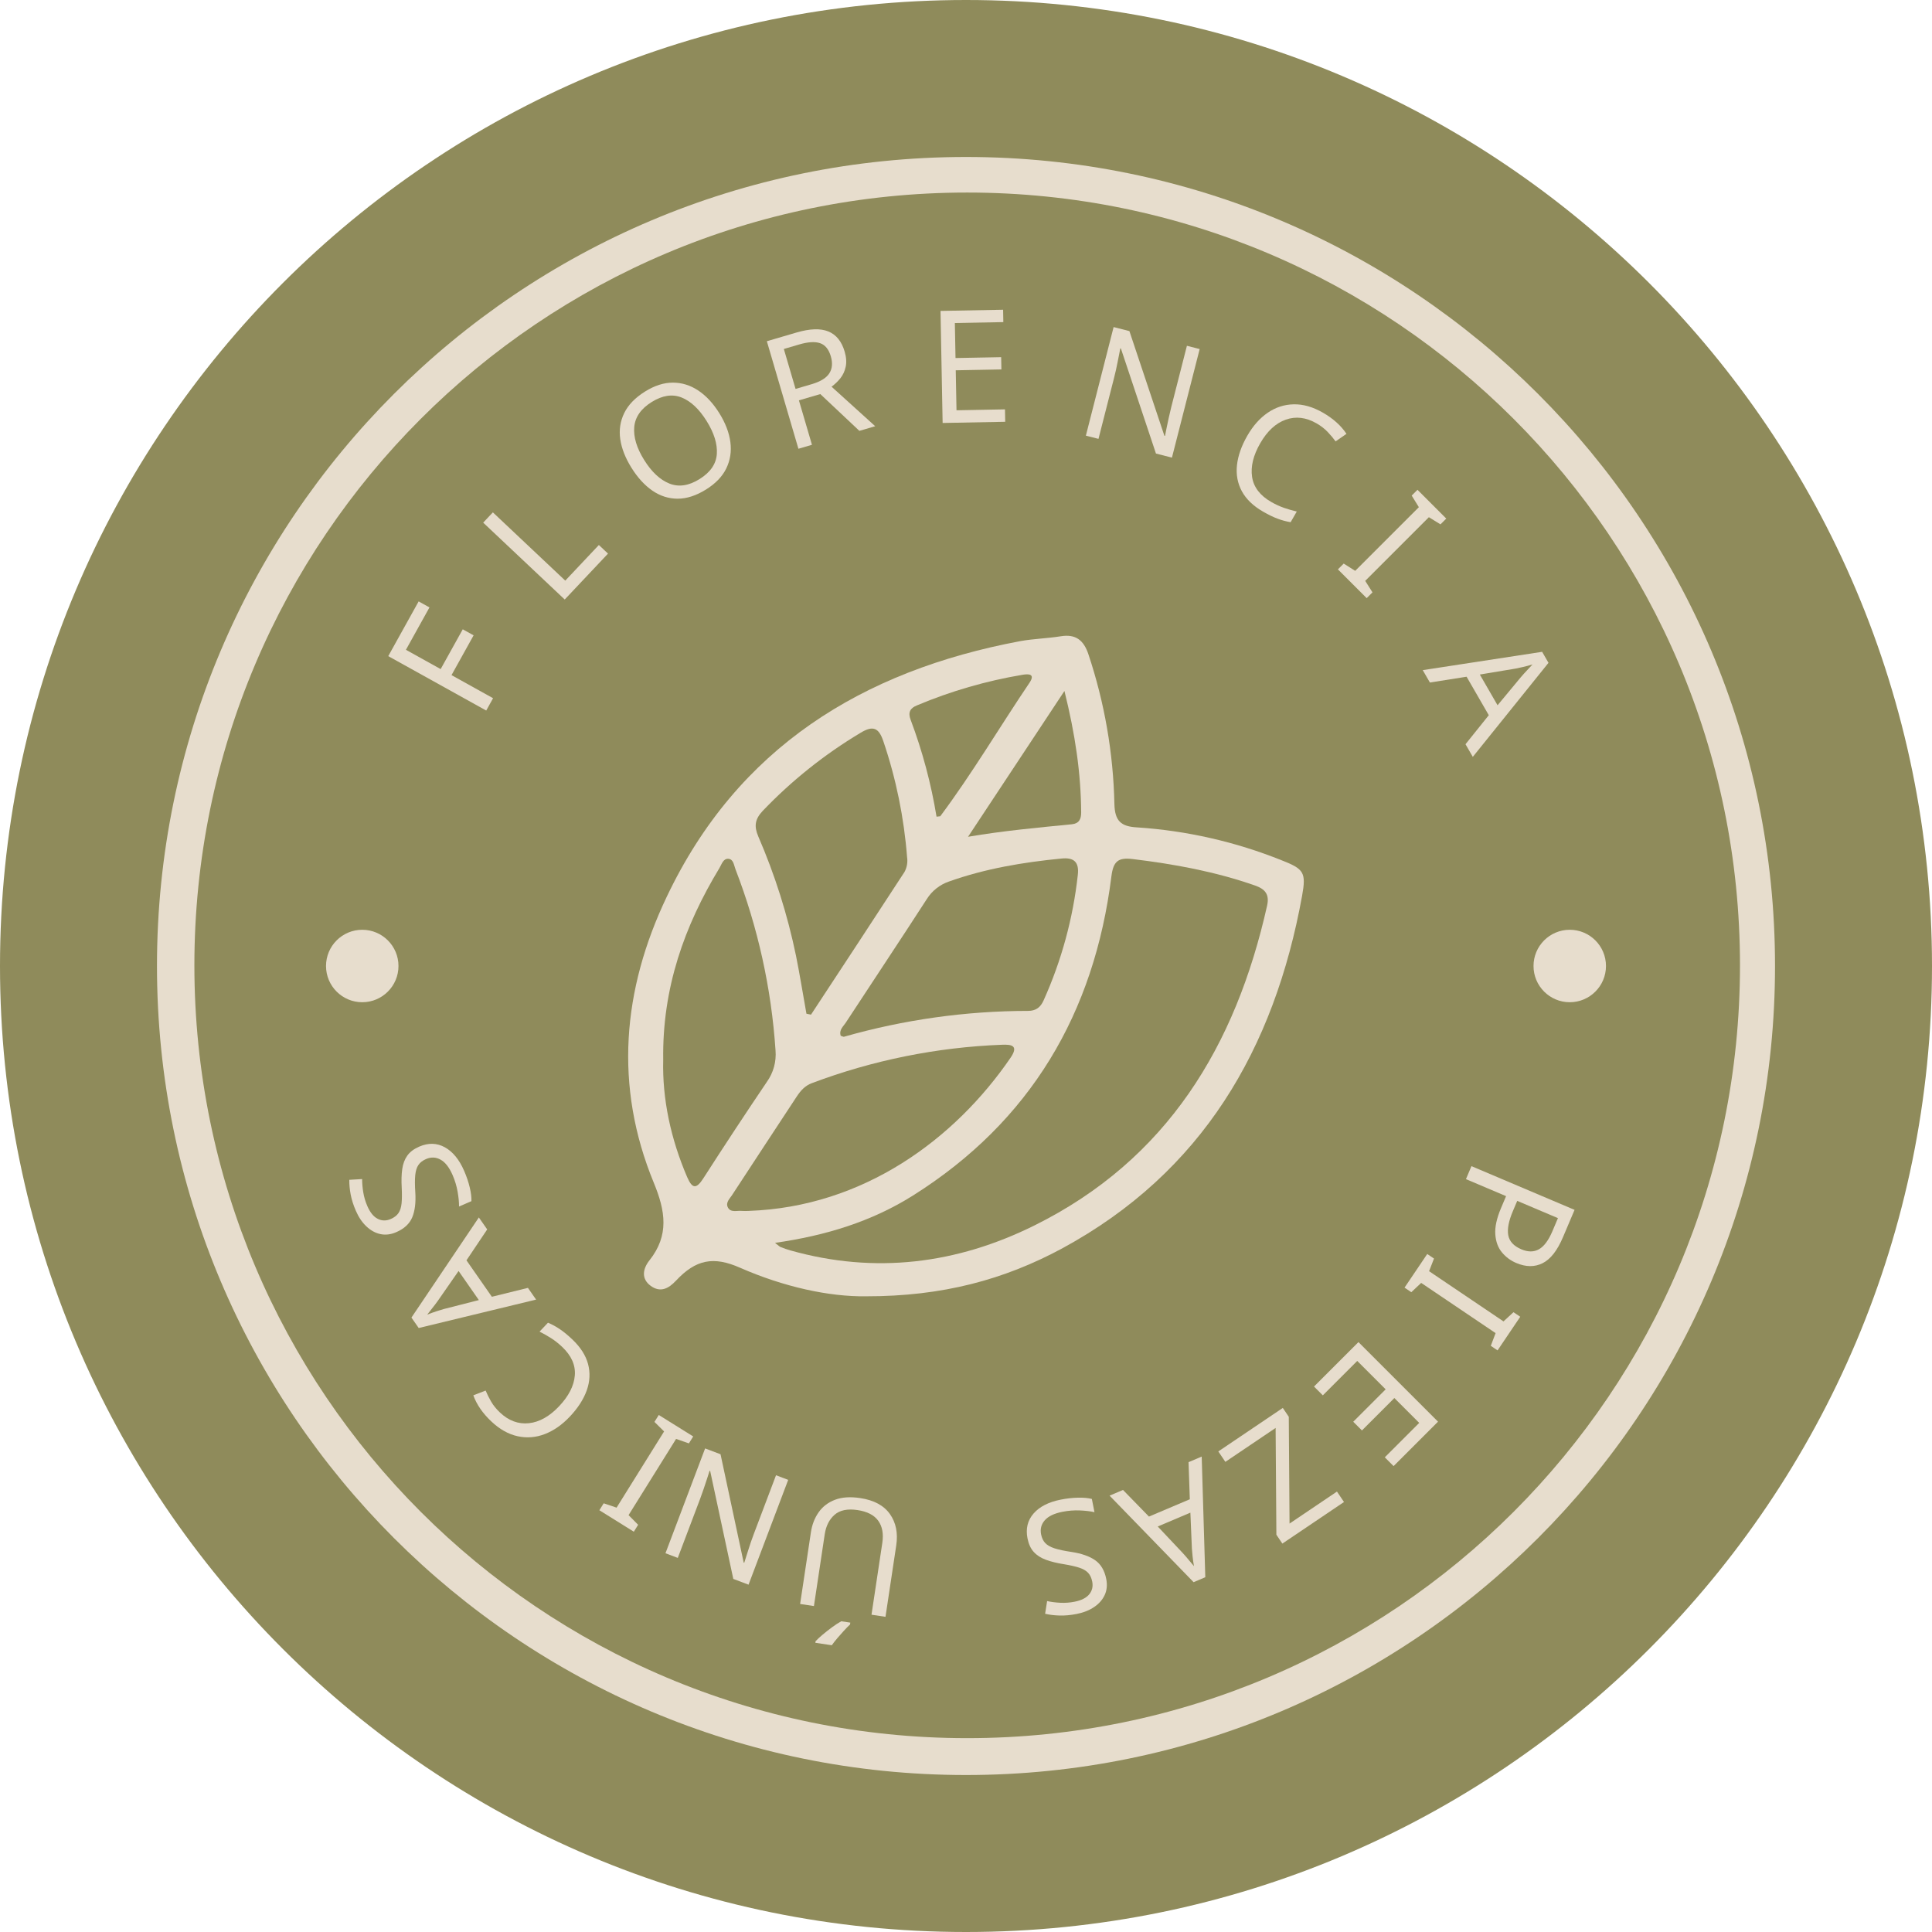
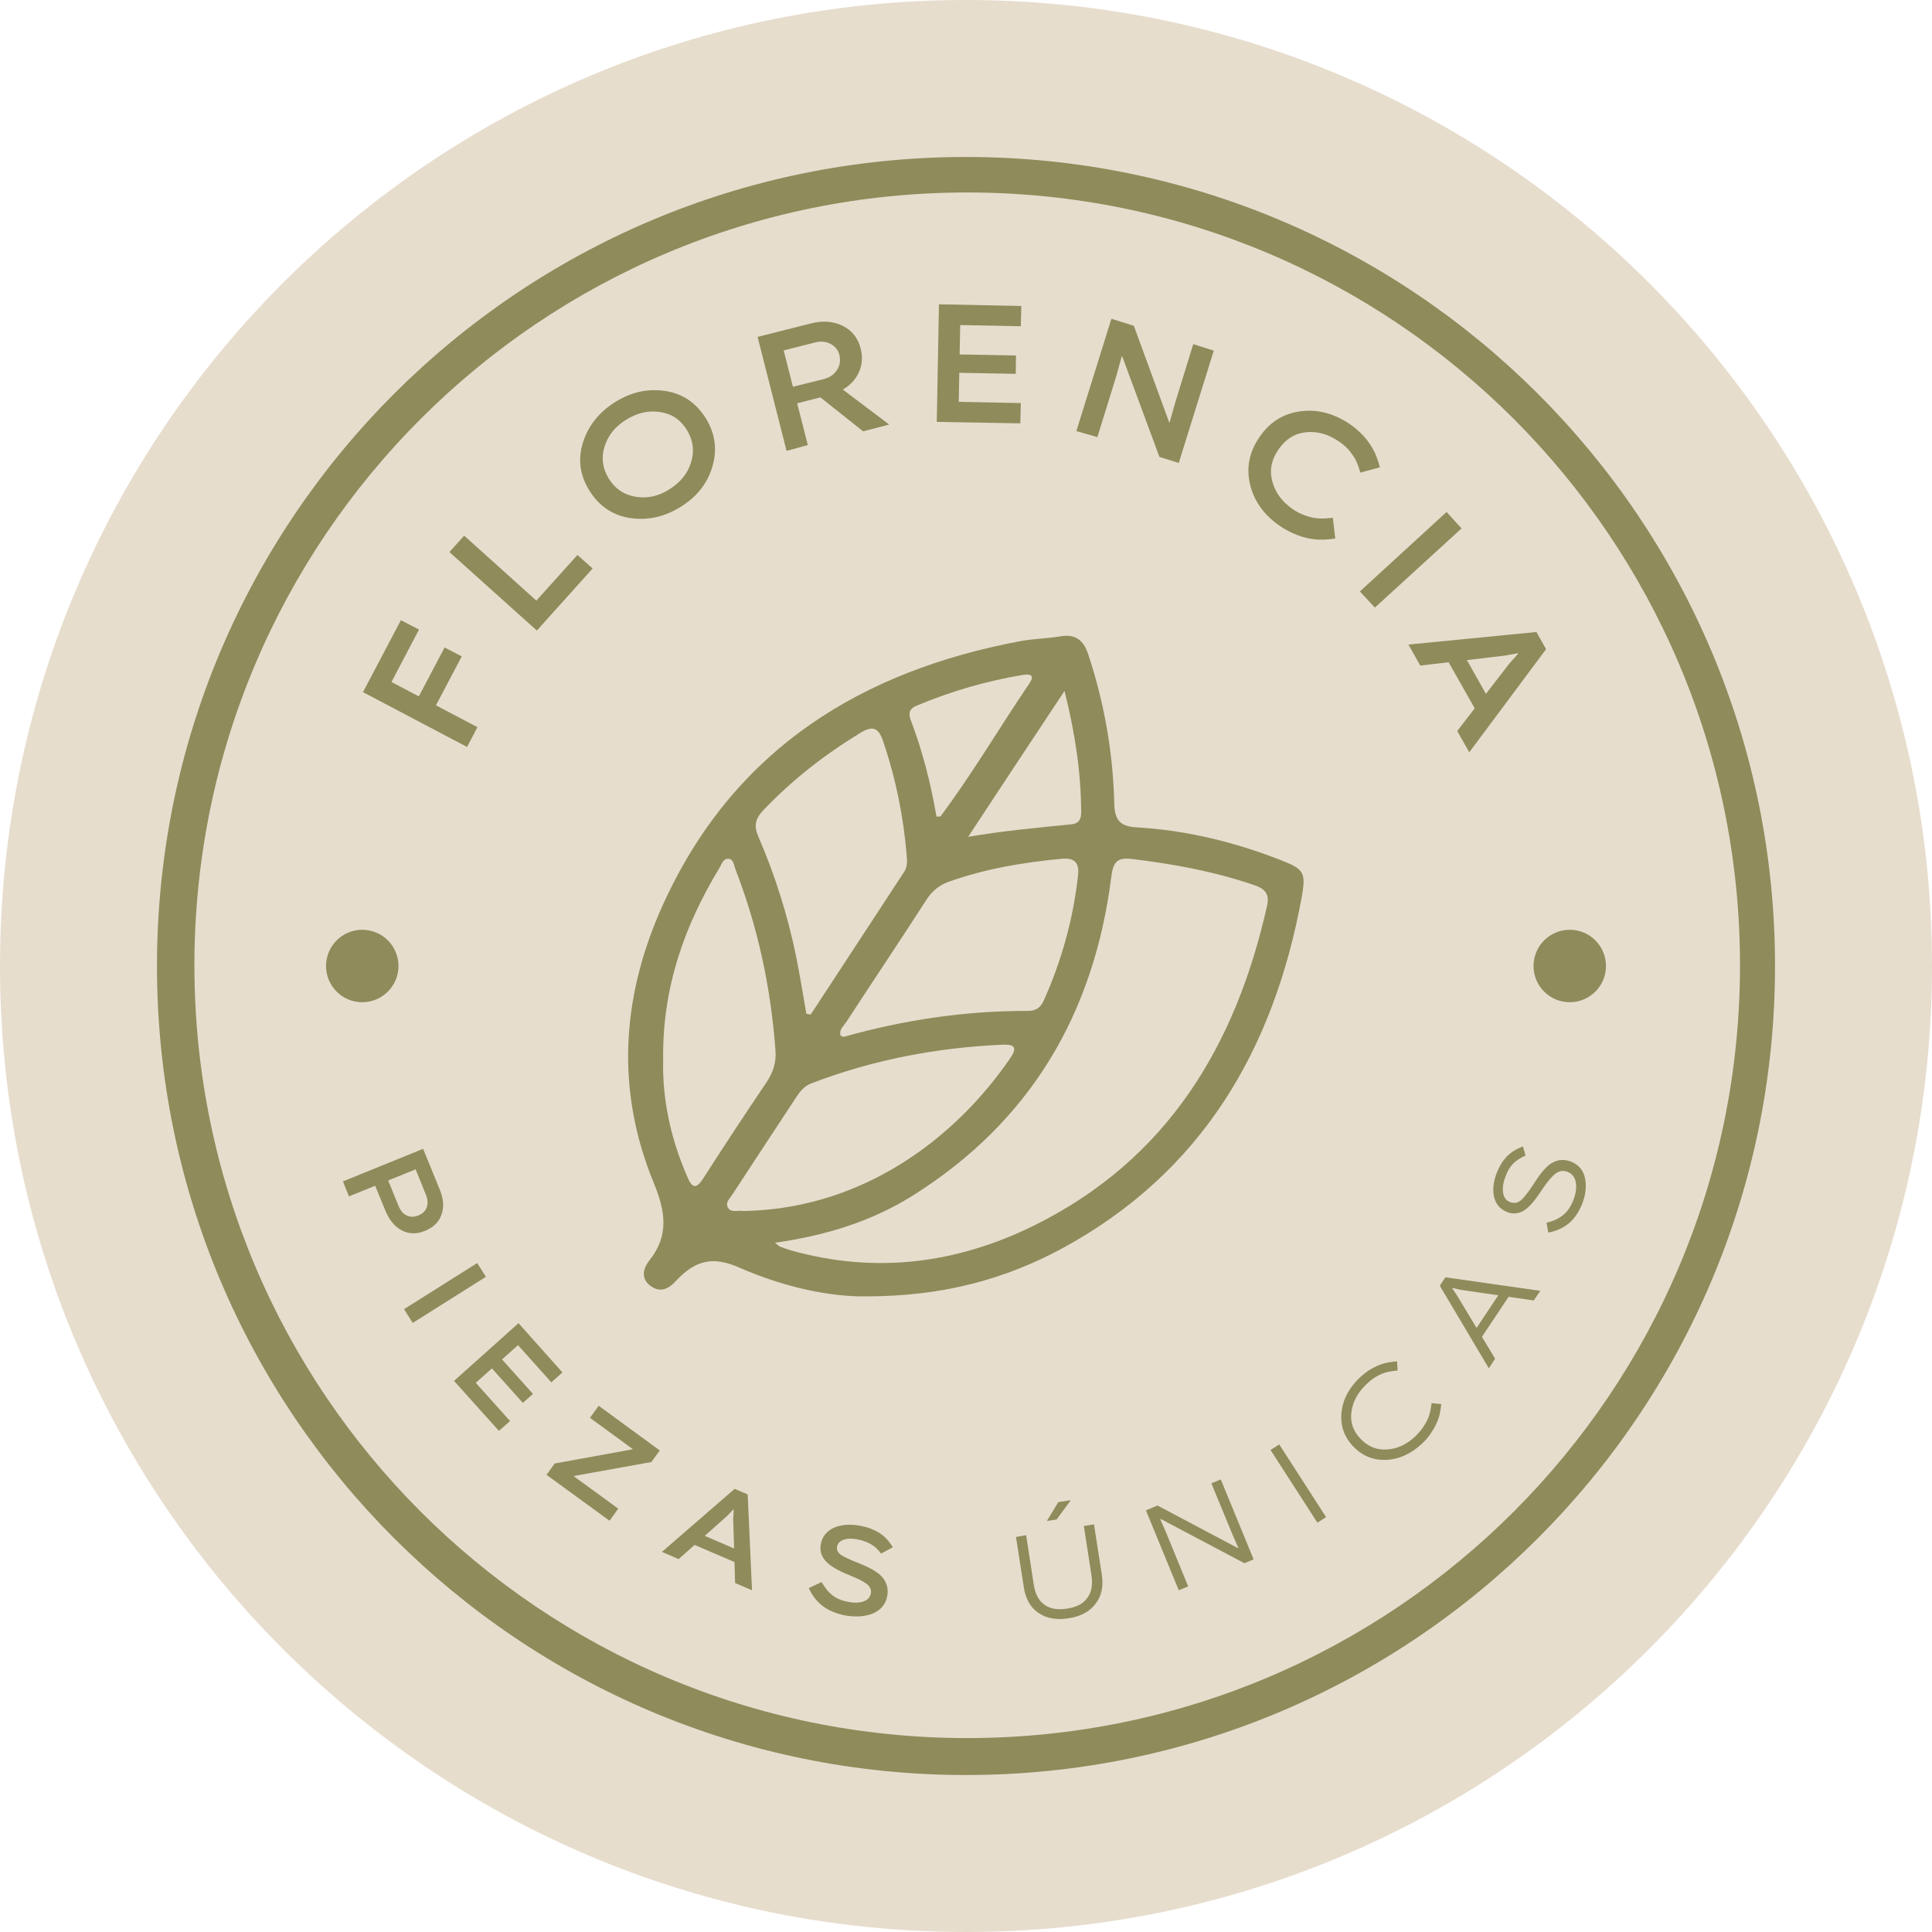
- <svg xmlns="http://www.w3.org/2000/svg" viewBox="0 0 800 800">
-   <defs>
-     <style>.cls-1{fill:#8f8b5b;}.cls-2,.cls-3{fill:#e7ddcd;}.cls-3{font-size:65px;font-family:JustAnotherHand-Regular, Just Another Hand;}</style>
-   </defs>
+ <svg xmlns="http://www.w3.org/2000/svg" version="1.1" x="0px" y="0px" viewBox="0 0 800 800" style="enable-background:new 0 0 800 800;" xml:space="preserve">
+   <style type="text/css">
+ 	.st0{fill:#E7DDCD;}
+ 	.st1{fill:#8F8B5B;}
+ 	.st2{fill:none;}
+ </style>
  <g id="Fondo">
-     <circle class="cls-1" cx="400" cy="400" r="400" />
-     <circle class="cls-2" cx="400" cy="400" r="335" />
-     <circle class="cls-1" cx="400.49" cy="399.73" r="320" />
+     <circle class="st0" cx="400" cy="400" r="400" />
+     <circle class="st1" cx="400" cy="400" r="335" />
+     <circle class="st0" cx="400.5" cy="399.7" r="320" />
  </g>
-   <g id="Texto">
-     <text class="cls-3" transform="translate(198.27 299.74) rotate(-60.95)">F</text>
-     <text class="cls-3" transform="translate(229.51 252.84) rotate(-46.68)">L</text>
-     <text class="cls-3" transform="translate(270.45 215.58) rotate(-31.96)">O</text>
-     <text class="cls-3" transform="translate(324.55 187.6) rotate(-16.36)">R</text>
-     <text class="cls-3" transform="translate(384.01 175.26) rotate(-1.08)">E</text>
-     <text class="cls-3" transform="translate(443.52 178.83) rotate(14.33)">N</text>
-     <text class="cls-3" transform="matrix(0.87, 0.5, -0.5, 0.87, 501.4, 198.68)">C</text>
-     <text class="cls-3" transform="matrix(0.71, 0.71, -0.71, 0.71, 552.16, 233.92)">I</text>
-     <text class="cls-3" transform="translate(589.13 277.49) rotate(60.01)">A</text>
-     <text class="cls-3" transform="matrix(-0.39, 0.92, -0.92, -0.39, 611.76, 477.07)">P</text>
-     <text class="cls-3" transform="matrix(-0.56, 0.83, -0.83, -0.56, 592.44, 517.1)">I</text>
-     <text class="cls-3" transform="matrix(-0.71, 0.71, -0.71, -0.71, 566.99, 551.25)">E</text>
-     <text class="cls-3" transform="matrix(-0.83, 0.56, -0.56, -0.83, 533.23, 581.61)">Z</text>
-     <text class="cls-3" transform="matrix(-0.92, 0.39, -0.39, -0.92, 497.6, 603.14)">A</text>
-     <text class="cls-3" transform="translate(455.06 618.5) rotate(168.8)">S</text>
-     <text class="cls-3" transform="translate(410.97 624.81) rotate(178.71)"> </text>
-     <text class="cls-3" transform="translate(379.35 624.47) rotate(-171.44)">Ú</text>
-     <text class="cls-3" transform="translate(332.28 615.01) rotate(-159.28)">N</text>
-     <text class="cls-3" transform="matrix(-0.85, -0.53, 0.53, -0.85, 289.25, 596.18)">I</text>
-     <text class="cls-3" transform="translate(254.83 572.39) rotate(-136.62)">C</text>
-     <text class="cls-3" transform="translate(221.99 538.14) rotate(-124.87)">A</text>
-     <text class="cls-3" transform="translate(197.96 499.79) rotate(-113.43)">S</text>
+   <g id="Txt_inf">
+     <g>
+       <circle class="st2" cx="400" cy="400" r="272.5" />
+       <path class="st1" d="M142,489.2l33.2-13.5l6.9,16.9c1.6,3.8,1.8,7.3,0.7,10.4s-3.4,5.3-6.9,6.7c-3.4,1.4-6.6,1.3-9.5-0.2    s-5.1-4.2-6.7-7.9l-5.5-13.4l5.4-2.2l5.4,13.3c0.8,1.9,1.9,3.3,3.4,4c1.5,0.7,3,0.7,4.8,0c1.8-0.7,3-1.9,3.5-3.4s0.5-3.2-0.3-5.1    l-4.3-10.6l-27.6,11.2L142,489.2z" />
+       <path class="st1" d="M167.3,542.1l30.3-19.1l3.6,5.7l-30.3,19.1L167.3,542.1z" />
+       <path class="st1" d="M188,571.8l26.7-23.9l18.2,20.4l-4.6,4.1L214.5,557L197,572.6l14.2,15.8l-4.6,4.1L188,571.8z M201.7,564.4    l4.2-3.7l14.8,16.5l-4.2,3.7L201.7,564.4z" />
+       <path class="st1" d="M226.3,610.7l3.4-4.7l32.4-5.9l-17.8-13l3.6-5l25.3,18.5l-3.5,4.8l-32.2,5.8l18.5,13.5l-3.6,5L226.3,610.7z" />
+       <path class="st1" d="M274.1,642.6l30.1-26.1l5.4,2.3l1.8,39.7l-7-3l-0.8-26.5l0.2-3.9l-0.1-0.1l-2.7,2.8L281,645.6L274.1,642.6z     M284.3,638.3l3.9-3.9l18.8,8.1l-0.1,5.5L284.3,638.3z" />
+       <path class="st1" d="M349.9,668.9c-3.5-0.7-6.5-1.9-9-3.7c-2.5-1.8-4.5-4.4-6-7.6l5.3-2.5c1.4,2.4,2.9,4.3,4.7,5.6    c1.7,1.3,3.9,2.2,6.4,2.6c2.5,0.5,4.6,0.4,6.3-0.2c1.7-0.6,2.7-1.7,3-3.3c0.3-1.5-0.3-2.8-1.7-3.9c-1.4-1.1-4-2.4-7.8-3.9    c-4.6-1.9-7.7-3.8-9.4-5.8c-1.7-2-2.3-4.3-1.8-6.9c0.6-3.1,2.4-5.3,5.4-6.7c3-1.3,6.7-1.6,11-0.8c3.1,0.6,5.7,1.6,7.9,3    c2.2,1.4,4,3.4,5.5,5.9l-4.9,2.6c-1.2-1.7-2.6-3-4.2-3.9c-1.6-0.9-3.5-1.6-5.7-2c-2.2-0.4-4-0.4-5.6,0.2c-1.5,0.5-2.4,1.4-2.7,2.8    c-0.2,1.2,0.2,2.2,1.2,3.1c1,0.9,3.8,2.2,8.3,4c4.8,1.9,8,3.9,9.6,6c1.6,2.2,2.2,4.6,1.7,7.3c-0.6,3.4-2.6,5.8-5.9,7.3    C358.2,669.4,354.3,669.7,349.9,668.9z" />
+       <path class="st1" d="M442.4,670.1c-5.1,0.8-9.2,0-12.5-2.3c-3.3-2.3-5.3-5.9-6-10.8l-3.2-20.6l4.2-0.7l3.2,20.7    c0.6,3.7,2,6.4,4.4,8.1c2.4,1.7,5.5,2.2,9.3,1.6c3.9-0.6,6.7-2,8.4-4.4c1.8-2.4,2.3-5.4,1.8-9.1l-3.2-20.7l4.2-0.7l3.2,20.6    c0.8,4.9,0,9-2.5,12.2C451.3,667.3,447.6,669.3,442.4,670.1z M433.5,629.8l4.7-7.8l5.2-0.8l-5.9,8L433.5,629.8z" />
+       <path class="st1" d="M488.1,658.5l-13.6-33.1l4.8-2l33.4,17.7l0.1-0.1l-2.5-5.7l-8.7-21.1l3.9-1.6l13.6,33.1l-3.8,1.6l-34.8-18.4    l-0.1,0.1l2.5,5.7l9.1,22.2L488.1,658.5z" />
+       <path class="st1" d="M545.5,630.5l-19.4-30.1l3.6-2.3l19.4,30.1L545.5,630.5z" />
+       <path class="st1" d="M588.8,597.8c-4.6,4.3-9.6,6.5-14.9,6.7c-5.4,0.2-9.9-1.7-13.7-5.7c-3.7-4-5.3-8.7-4.7-14.1    c0.6-5.4,3.2-10.2,7.7-14.4c1.4-1.3,2.9-2.5,4.5-3.4c1.6-0.9,3.2-1.7,4.9-2.2c1.7-0.5,3.6-0.8,5.9-1l0.2,3.8    c-2.2,0.2-3.9,0.5-5.2,0.9c-1.3,0.4-2.6,1-3.9,1.8c-1.3,0.8-2.5,1.7-3.7,2.9c-3.6,3.4-5.7,7.2-6.3,11.5s0.7,7.9,3.7,11.1    c3,3.2,6.7,4.8,10.9,4.5c4.2-0.2,8.2-2,11.8-5.4c1.3-1.3,2.5-2.6,3.4-4c0.9-1.4,1.7-2.8,2.2-4.2c0.5-1.4,0.9-3.3,1.2-5.6l4,0.4    c-0.3,2.7-0.7,4.9-1.4,6.6c-0.7,1.8-1.5,3.4-2.6,5C591.7,594.8,590.4,596.3,588.8,597.8z" />
+       <path class="st1" d="M616.5,566.6l-20.3-34.2l2.3-3.5l39.3,5.6l-2.7,4l-30.2-4.4l-3.5-0.8l-0.1,0.1l2,3l15.8,26.2L616.5,566.6z     M612.4,555.4l-2.4-3.4l11.5-17.3l4.1,0.9L612.4,555.4z" />
+       <path class="st1" d="M655.1,498.6c-1.3,3.2-3,5.8-5.3,7.8c-2.3,2-5.2,3.3-8.7,4l-0.7-4.1c2.9-0.7,5.3-1.8,7-3.3    c1.7-1.4,3.1-3.5,4.1-6.1c1.1-2.8,1.4-5.3,1-7.4c-0.4-2.1-1.6-3.6-3.5-4.3c-1.7-0.6-3.3-0.4-4.8,0.7c-1.5,1.1-3.5,3.4-5.8,6.9    c-2.9,4.5-5.5,7.4-7.6,8.6s-4.4,1.4-6.7,0.5c-2.8-1.1-4.6-3.1-5.4-6.1c-0.7-3-0.4-6.4,1.1-10.2c1.1-2.8,2.5-5,4.2-6.8    c1.7-1.7,4-3.1,6.6-4.1l1.1,3.8c-2.1,0.9-3.8,2-5.1,3.3c-1.3,1.3-2.4,3.1-3.2,5.4c-1,2.5-1.3,4.7-1,6.7s1.3,3.3,3,3.9    c1.4,0.5,2.7,0.4,4-0.5c1.3-0.9,3.3-3.4,6.1-7.7c2.7-4.3,5.2-7.1,7.6-8.3c2.3-1.2,4.8-1.3,7.4-0.3c3.1,1.2,5.1,3.5,5.8,6.8    C657,491.2,656.6,494.8,655.1,498.6z" />
+     </g>
+   </g>
+   <g id="Txt_sup">
+     <g>
+       <circle class="st2" cx="400" cy="400" r="225" />
+       <path class="st1" d="M193.4,309.3l-43.1-22.7l15.7-29.8l7.5,3.9l-11.4,21.7l35.6,18.7L193.4,309.3z M178.6,295.7l-7.1-3.7    l12.6-23.9l7.1,3.7L178.6,295.7z" />
+       <path class="st1" d="M222.3,261.1l-36.2-32.5l6.1-6.8l29.9,26.9l17-18.9l6.3,5.6L222.3,261.1z" />
+       <path class="st1" d="M281.8,209.9c-6.8,4.2-13.7,5.7-20.9,4.6c-7.2-1.1-12.8-4.9-16.8-11.3c-4-6.4-4.9-13-2.7-20    c2.2-6.9,6.6-12.5,13.3-16.7c6.7-4.2,13.7-5.7,20.8-4.6c7.2,1.1,12.7,4.9,16.7,11.2c3.9,6.3,4.9,13,2.8,20    C293,200.1,288.6,205.7,281.8,209.9z M277.2,202.6c4.6-2.9,7.6-6.6,9-11.3c1.4-4.6,0.8-9.1-1.8-13.3c-2.6-4.2-6.3-6.7-11.1-7.4    c-4.8-0.7-9.4,0.3-14,3.2c-4.6,2.8-7.6,6.6-9,11.2c-1.4,4.6-0.8,9,1.8,13.2c2.6,4.2,6.3,6.7,11.1,7.5    C268,206.5,272.7,205.5,277.2,202.6z" />
+       <path class="st1" d="M325.7,186.7l-12-47.2l22.2-5.6c4.8-1.2,9.1-0.9,13,1c3.9,1.9,6.4,5.1,7.5,9.5c1.1,4.4,0.4,8.4-2,12    c-2.5,3.6-6.3,6-11.4,7.3l-18,4.6l-1.7-6.9L341,157c2.4-0.6,4.3-1.8,5.5-3.7c1.3-1.8,1.6-3.9,1.1-6.2c-0.5-2.2-1.8-3.7-3.7-4.7    c-1.9-1-4-1.2-6.4-0.6l-13,3.3l10,39.2L325.7,186.7z M357.4,178.6l-21.4-17l9.4-3l22.8,17.2L357.4,178.6z" />
+       <path class="st1" d="M387.9,174.7l0.9-48.7l34.1,0.7l-0.2,8.4l-25.1-0.5l-0.6,31.8l25.7,0.5l-0.2,8.4L387.9,174.7z M393.2,154.3    l0.1-7.6l27.4,0.5l-0.1,7.6L393.2,154.3z" />
+       <path class="st1" d="M445.7,178.5l14.5-46.5l9.3,2.9l14.6,39.9l0.2,0.1l2.3-8.1l7.5-24.3l8.5,2.7l-14.5,46.5l-8-2.5l-15.4-41.6    l-0.2-0.1l-2.2,8l-7.9,25.5L445.7,178.5z" />
+       <path class="st1" d="M530,217.8c-6.7-4.6-10.8-10.4-12.4-17.3c-1.6-6.9-0.3-13.5,4-19.6c4.2-6.2,9.9-9.7,17-10.6    c7.1-0.9,13.9,0.9,20.6,5.5c2,1.4,3.8,3,5.4,4.7c1.6,1.8,2.9,3.6,4,5.6c1.1,2,2,4.5,2.8,7.4l-8.1,2.2c-0.7-2.4-1.4-4.3-2.2-5.7    c-0.8-1.4-1.7-2.6-2.8-3.9c-1.1-1.2-2.4-2.3-3.9-3.3c-4.5-3.1-9-4.3-13.7-3.8c-4.7,0.5-8.4,2.9-11.3,7.1    c-2.9,4.2-3.8,8.5-2.6,13.1s3.9,8.4,8.3,11.5c1.6,1.1,3.2,2,5,2.6c1.7,0.7,3.4,1.1,5.2,1.3c1.7,0.2,3.9,0.1,6.6-0.2l1,8.6    c-3.5,0.5-6.4,0.6-8.8,0.3c-2.4-0.3-4.8-0.9-7.1-1.8C534.5,220.5,532.2,219.3,530,217.8z" />
+       <path class="st1" d="M563.1,244.9L599,212l6.2,6.8l-35.9,32.8L563.1,244.9z" />
+       <path class="st1" d="M583.2,266.9l53-5.2l4,7.1l-31.8,42.7l-5-8.8l21.4-27.7l3.8-4.3l-0.1-0.2l-5.6,1l-34.8,4.1L583.2,266.9z     M597.5,270.1l7.4-1.2l12.6,22.3l-4.7,5.9L597.5,270.1z" />
+     </g>
  </g>
  <g id="Arte">
-     <path class="cls-2" d="M358.57,536.77c-15.31.21-34.08-3.9-52.16-11.84-11-4.85-18.29-3.41-26.51,5.38-3.14,3.36-6.5,5-10.45,2.14-4.11-3-3.2-7.2-.53-10.56,8.26-10.4,6.61-20.48,1.81-32.11-16.53-40.1-13-79.94,5.33-118.39,29.34-61.81,81-93.65,146.4-105.91,5.5-1,11.2-1.12,16.7-2,6.29-1.06,9.6,1.66,11.52,7.42a210.09,210.09,0,0,1,10.77,62c.16,7.09,2.77,9.33,9.33,9.7a195,195,0,0,1,60,13.66c9.12,3.57,10.14,5,8.38,14.72-11.52,63.35-41.28,114.49-99.42,146C415.9,529.83,390.3,536.82,358.57,536.77Z" />
-     <path class="cls-1" d="M320.92,514.64c21-3,39.89-8.8,57-19.52,48.85-30.72,75.2-75.62,82.29-132.26.8-6.29,2.83-7.84,8.75-7.15,17.22,2.08,34.18,5.18,50.66,10.94,4.27,1.49,6.08,3.68,5.07,8.31-13,58.08-41.33,105.17-96.37,132.48-32.16,15.94-65.92,20.21-101,10.34a38.65,38.65,0,0,1-4-1.38C322.89,516.29,322.57,515.92,320.92,514.64Z" />
-     <path class="cls-1" d="M333.93,419.76c-1.44-8-2.72-16.05-4.32-24A253.17,253.17,0,0,0,314,346.38c-1.81-4.21-1.44-7.15,1.82-10.61a193.31,193.31,0,0,1,40.42-32.27c5.23-3.2,7.63-2.24,9.55,3.47a196.43,196.43,0,0,1,9.81,47.94,9.79,9.79,0,0,1-1.06,6.14q-19.29,29.59-38.72,59.09C335.21,420,334.57,419.92,333.93,419.76Z" />
-     <path class="cls-1" d="M348.12,428.88c-.8-2.45,1.12-3.89,2.18-5.55,11.15-17.06,22.46-34,33.5-51.09a17.54,17.54,0,0,1,9.06-7.19c15.1-5.39,30.78-8,46.67-9.55,5.23-.53,7.36,1.49,6.77,6.77a172.43,172.43,0,0,1-14.18,52c-1.28,2.88-3.2,4.32-6.46,4.32a278.92,278.92,0,0,0-76.21,10.71C349.13,429.36,348.6,429,348.12,428.88Z" />
-     <path class="cls-1" d="M310,501.41a24.12,24.12,0,0,1-2.82,0c-2-.21-4.59.8-5.76-1.39s1-3.89,2-5.6c8.8-13.49,17.71-27,26.56-40.47,1.6-2.4,3.36-4.38,6.19-5.44a250.48,250.48,0,0,1,78.72-15.9c3.89-.16,7,.27,3.63,5.28C395.48,471.6,357.61,499.76,310,501.41Z" />
-     <path class="cls-1" d="M274.62,438.85c-.42-29.75,8.75-55.41,23.31-79.46.91-1.54,1.55-3.94,3.68-3.78s2.29,2.66,2.93,4.32a255.42,255.42,0,0,1,16.59,75,19.62,19.62,0,0,1-3.63,13.12q-13.35,19.76-26.24,39.84c-2.88,4.48-4.58,4.48-6.72-.48C277.72,471.54,274.2,455,274.62,438.85Z" />
-     <path class="cls-1" d="M387.8,338.17a210.67,210.67,0,0,0-10.72-40.11c-1.18-3.09-.22-4.85,2.66-6a196.94,196.94,0,0,1,43.63-12.64c2.56-.43,5.44-.43,2.88,3.36C413.88,301.1,402.62,320.2,389.34,338,389.24,338.06,388.86,338,387.8,338.17Z" />
-     <path class="cls-1" d="M440.76,286.12c4.48,18,6.82,34,6.93,50.34,0,2.61-.8,4.53-3.84,4.85-14.08,1.39-28.21,2.67-43,5.18C413.72,327,426.62,307.5,440.76,286.12Z" />
+     <g>
+       <path class="st1" d="M358.6,536.8c-15.3,0.2-34.1-3.9-52.2-11.8c-11-4.9-18.3-3.4-26.5,5.4c-3.1,3.4-6.5,5-10.5,2.1    c-4.1-3-3.2-7.2-0.5-10.6c8.3-10.4,6.6-20.5,1.8-32.1c-16.5-40.1-13-79.9,5.3-118.4c29.3-61.8,81-93.6,146.4-105.9    c5.5-1,11.2-1.1,16.7-2c6.3-1.1,9.6,1.7,11.5,7.4c6.7,20.2,10.3,40.9,10.8,62c0.2,7.1,2.8,9.3,9.3,9.7c20.7,1.2,40.7,6.1,60,13.7    c9.1,3.6,10.1,5,8.4,14.7c-11.5,63.4-41.3,114.5-99.4,146C415.9,529.8,390.3,536.8,358.6,536.8z" />
+       <path class="st0" d="M320.9,514.6c21-3,39.9-8.8,57-19.5c48.9-30.7,75.2-75.6,82.3-132.3c0.8-6.3,2.8-7.8,8.7-7.1    c17.2,2.1,34.2,5.2,50.7,10.9c4.3,1.5,6.1,3.7,5.1,8.3c-13,58.1-41.3,105.2-96.4,132.5c-32.2,15.9-65.9,20.2-101,10.3    c-1.3-0.4-2.7-0.9-4-1.4C322.9,516.3,322.6,515.9,320.9,514.6z" />
+       <path class="st0" d="M333.9,419.8c-1.4-8-2.7-16.1-4.3-24c-3.5-17-8.7-33.5-15.6-49.4c-1.8-4.2-1.4-7.1,1.8-10.6    c12-12.7,25.5-23.2,40.4-32.3c5.2-3.2,7.6-2.2,9.5,3.5c5.3,15.6,8.5,31.6,9.8,47.9c0.2,2.1,0.1,4.3-1.1,6.1    c-12.9,19.7-25.8,39.4-38.7,59.1C335.2,420,334.6,419.9,333.9,419.8z" />
+       <path class="st0" d="M348.1,428.9c-0.8-2.5,1.1-3.9,2.2-5.5c11.1-17.1,22.5-34,33.5-51.1c2.3-3.5,5.2-5.8,9.1-7.2    c15.1-5.4,30.8-8,46.7-9.5c5.2-0.5,7.4,1.5,6.8,6.8c-2,18.1-6.8,35.4-14.2,51.9c-1.3,2.9-3.2,4.3-6.5,4.3    c-25.9-0.1-51.3,3.7-76.2,10.7C349.1,429.4,348.6,429,348.1,428.9z" />
+       <path class="st0" d="M310,501.4c-1,0-1.9,0.1-2.8,0c-2-0.2-4.6,0.8-5.8-1.4c-1.2-2.2,1-3.9,2-5.6c8.8-13.5,17.7-27,26.6-40.5    c1.6-2.4,3.4-4.4,6.2-5.4c25.4-9.7,51.7-14.7,78.7-15.9c3.9-0.2,7,0.3,3.6,5.3C395.5,471.6,357.6,499.8,310,501.4z" />
+       <path class="st0" d="M274.6,438.9c-0.4-29.8,8.7-55.4,23.3-79.5c0.9-1.5,1.5-3.9,3.7-3.8c2.2,0.1,2.3,2.7,2.9,4.3    c9.4,24.2,14.7,49.2,16.6,75c0.4,4.9-0.9,9-3.6,13.1c-8.9,13.2-17.7,26.5-26.2,39.8c-2.9,4.5-4.6,4.5-6.7-0.5    C277.7,471.5,274.2,455,274.6,438.9z" />
+       <path class="st0" d="M387.8,338.2c-2.4-13.9-5.8-27.2-10.7-40.1c-1.2-3.1-0.2-4.9,2.7-6c14.1-5.9,28.6-10.1,43.6-12.6    c2.6-0.4,5.4-0.4,2.9,3.4c-12.4,18.3-23.6,37.4-36.9,55.2C389.2,338.1,388.9,338,387.8,338.2z" />
+       <path class="st0" d="M440.8,286.1c4.5,18,6.8,34,6.9,50.3c0,2.6-0.8,4.5-3.8,4.9c-14.1,1.4-28.2,2.7-43,5.2    C413.7,327,426.6,307.5,440.8,286.1z" />
+     </g>
  </g>
  <g id="Dots">
-     <circle class="cls-2" cx="150" cy="400" r="15" />
-     <circle class="cls-2" cx="650" cy="400" r="15" />
+     <circle class="st1" cx="150" cy="400" r="15" />
+     <circle class="st1" cx="650" cy="400" r="15" />
+     <g>
+ 	</g>
+     <g>
+ 	</g>
+     <g>
+ 	</g>
+     <g>
+ 	</g>
+     <g>
+ 	</g>
+     <g>
+ 	</g>
+     <g>
+ 	</g>
+     <g>
+ 	</g>
+     <g>
+ 	</g>
+     <g>
+ 	</g>
+     <g>
+ 	</g>
+     <g>
+ 	</g>
+     <g>
+ 	</g>
+     <g>
+ 	</g>
+     <g>
+ 	</g>
  </g>
</svg>
